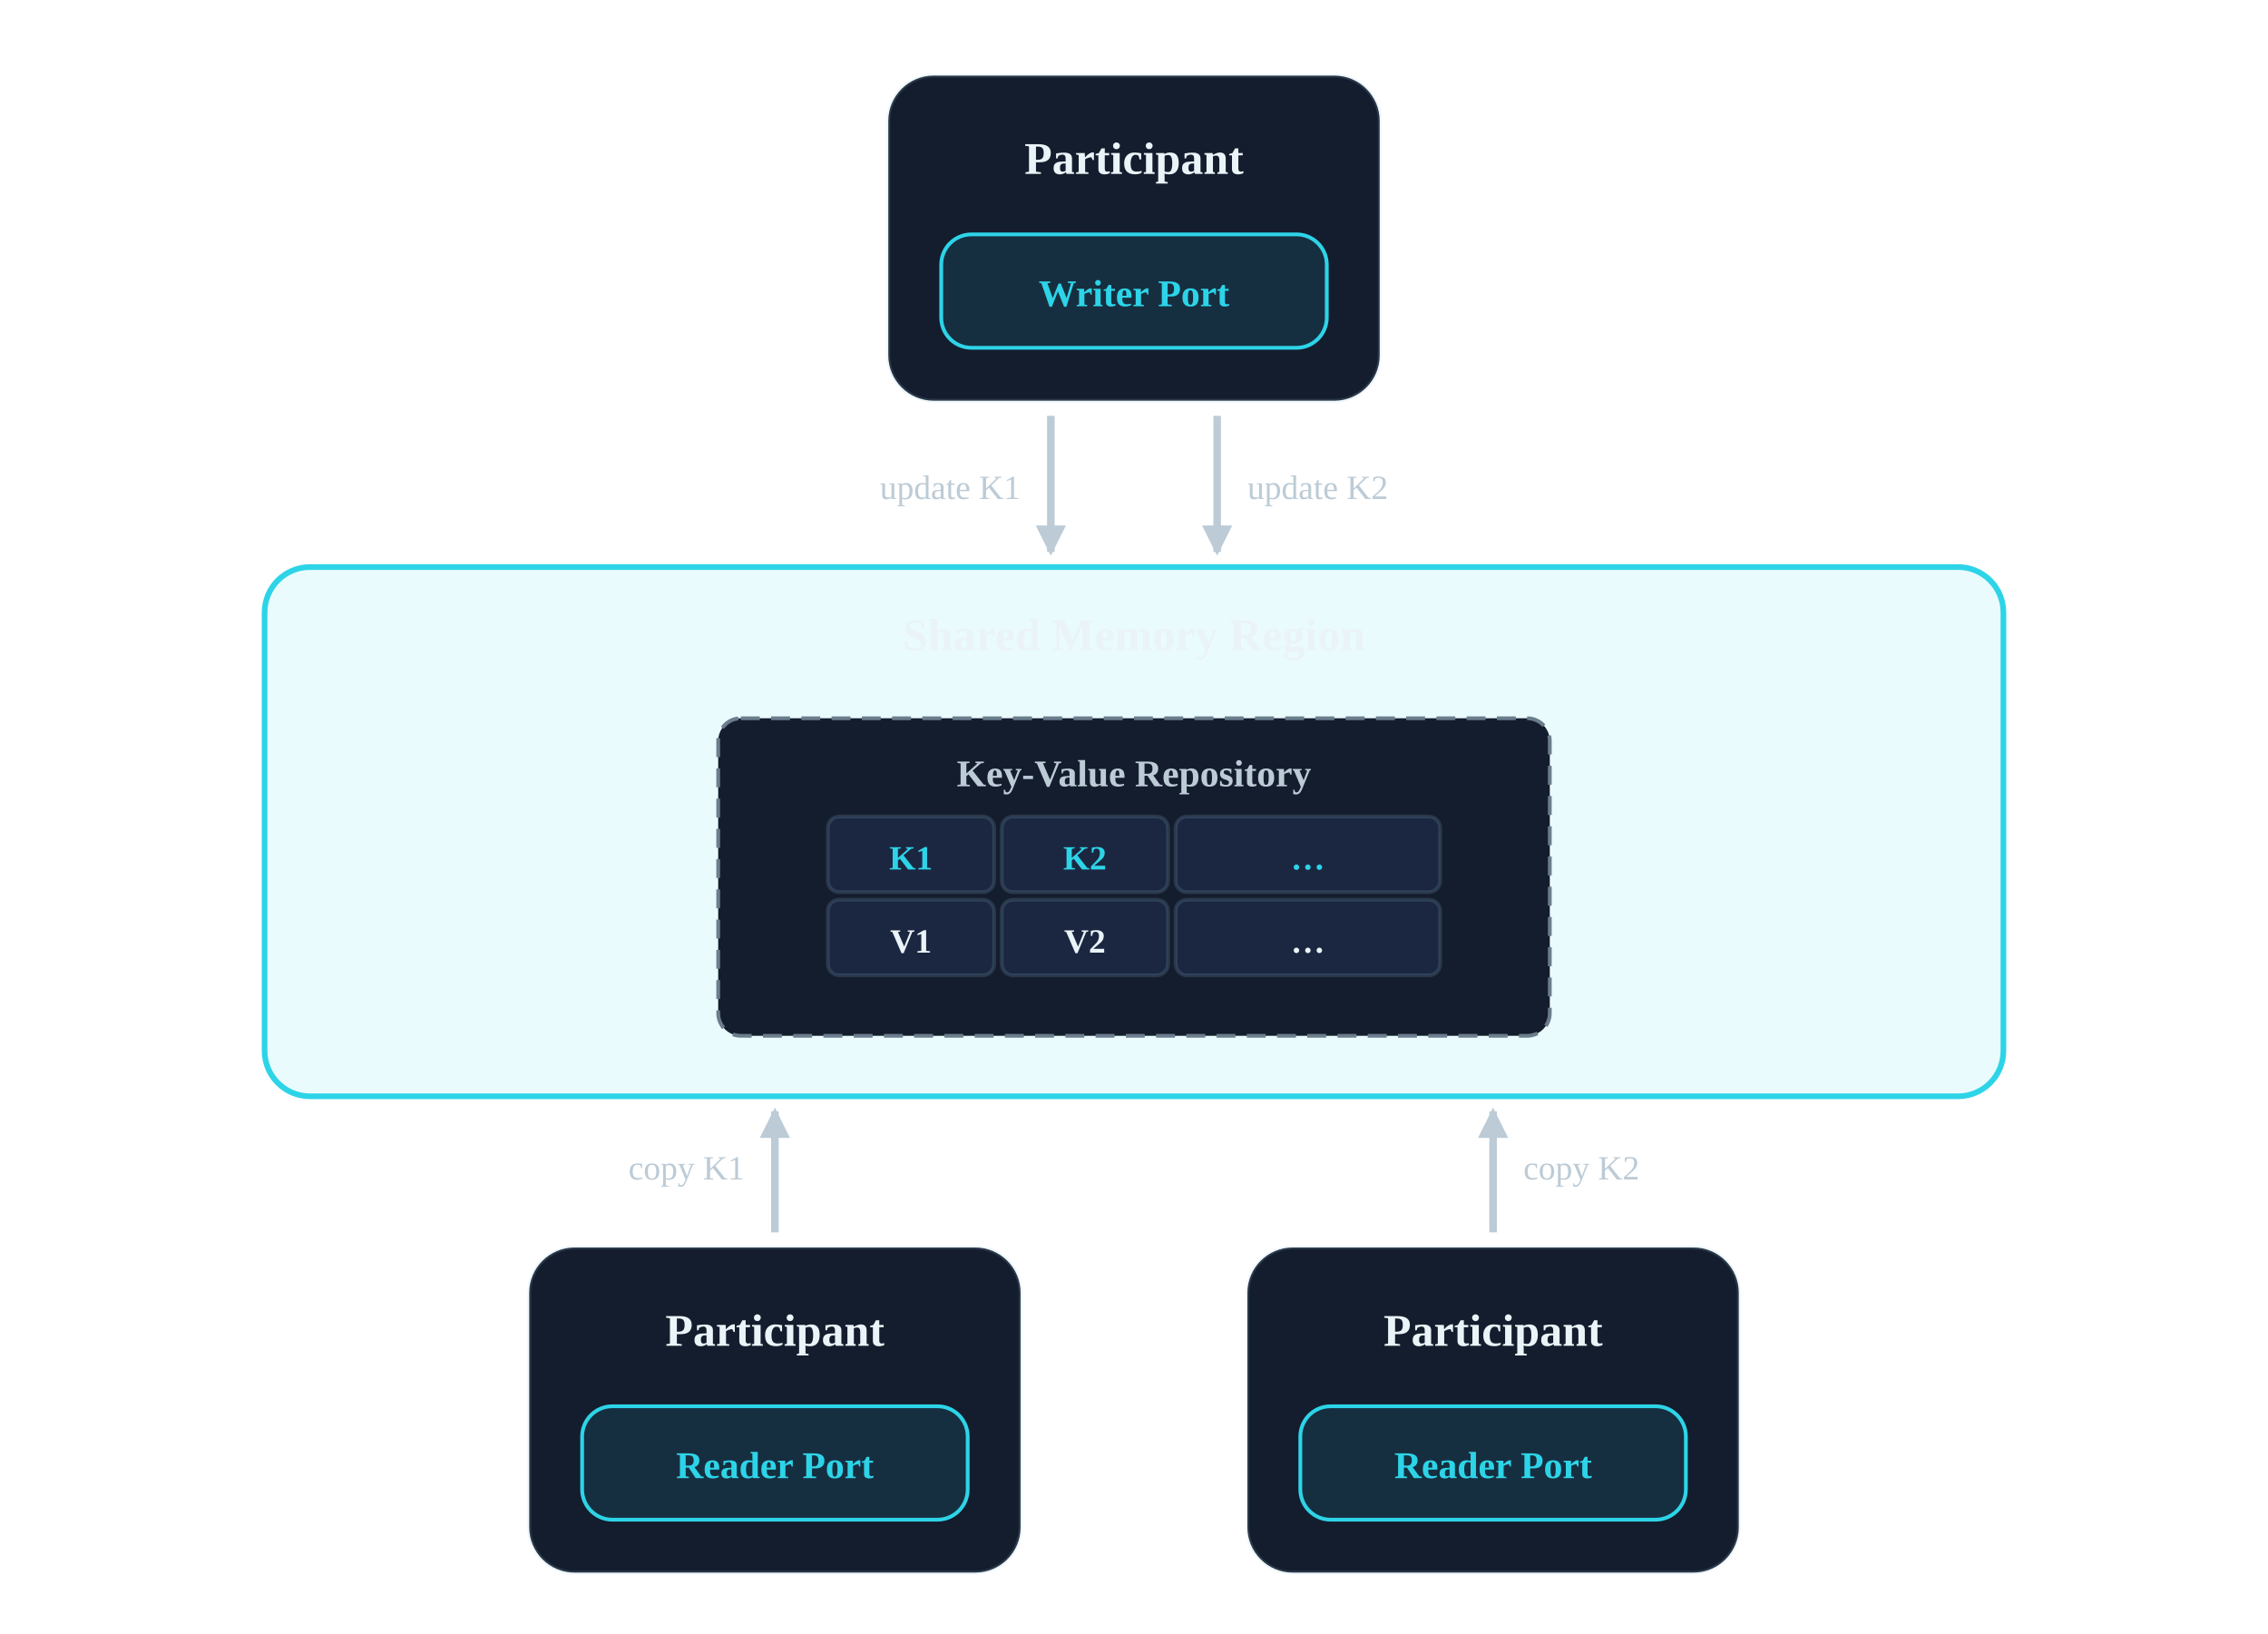
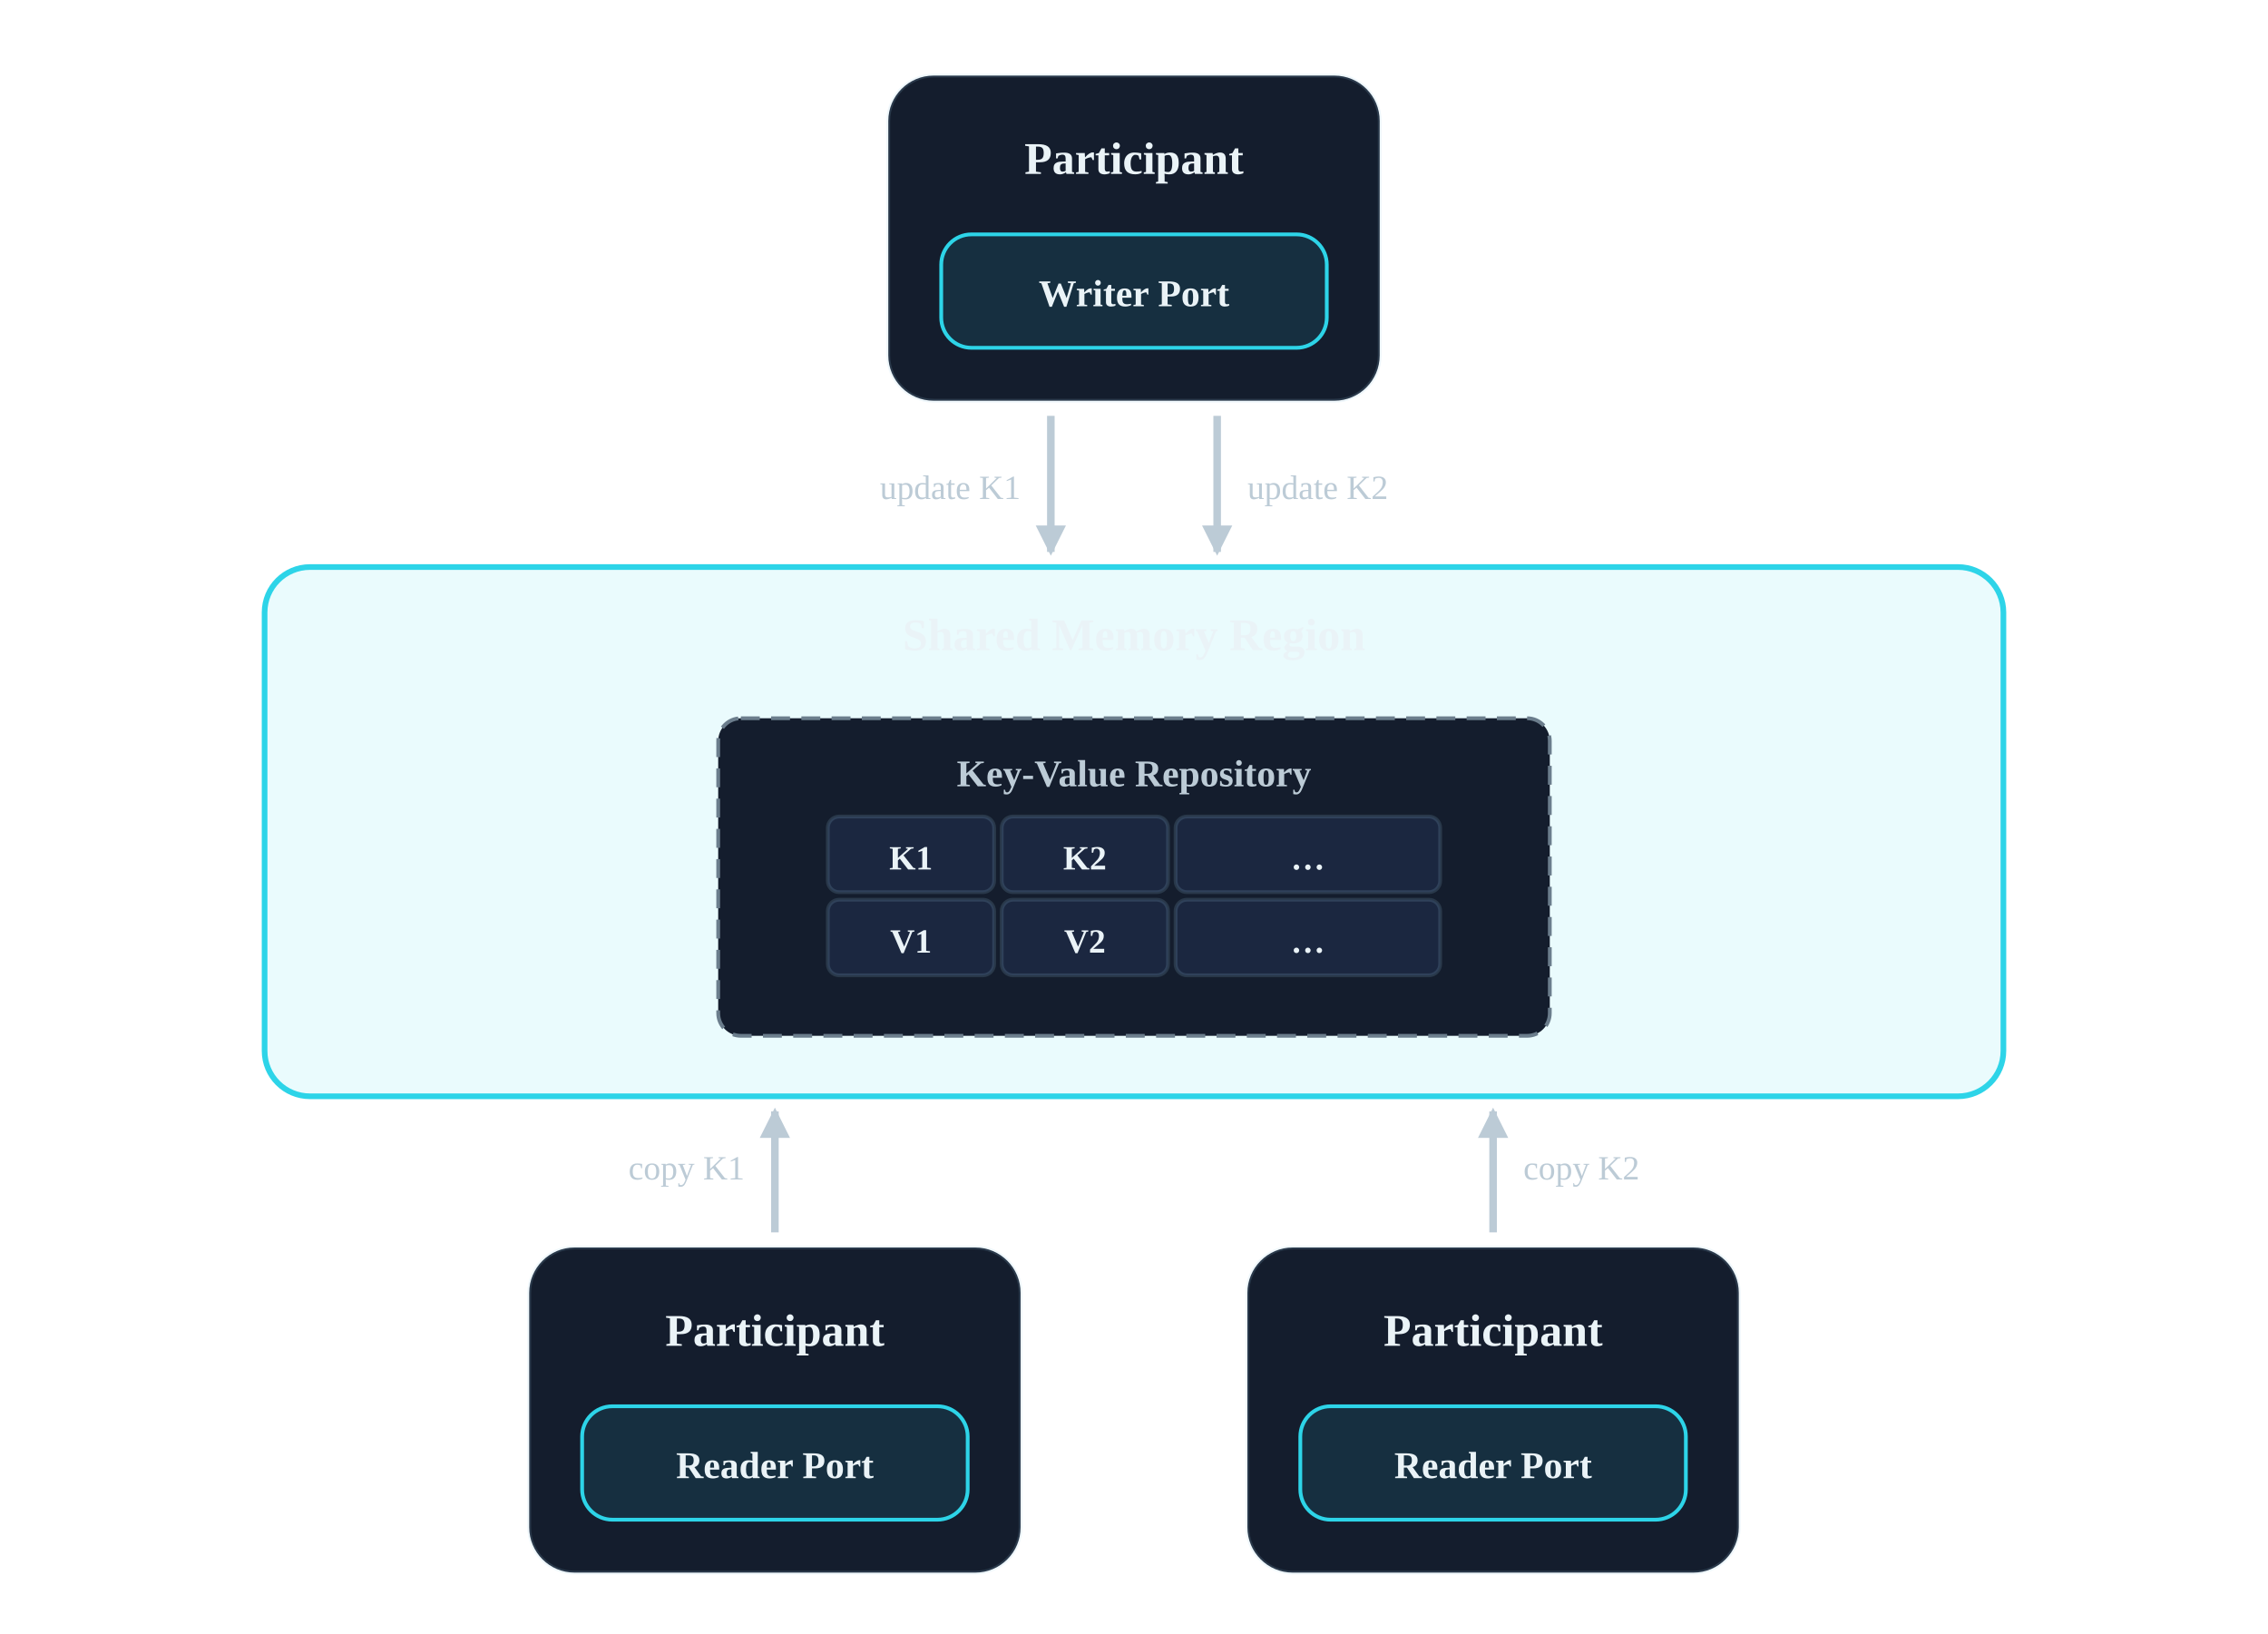
<svg xmlns="http://www.w3.org/2000/svg" viewBox="0 0 600 432" role="img" aria-label="Blackboard in shared memory">
  <style>
    .bb-box     { fill: var(--ix-surface, #141d2d); stroke: var(--ix-line, rgba(150,200,230,0.16)); stroke-width: 1; }
    .bb-port    { fill: rgba(45,212,232,0.10); stroke: var(--ix-ice, #2dd4e8); stroke-width: 1; }
    .bb-region  { fill: rgba(45,212,232,0.10); stroke: var(--ix-ice, #2dd4e8); stroke-width: 1.5; }
    .bb-seg     { fill: var(--ix-surface, #141d2d); stroke: var(--ix-muted-2, #6b7d8c); stroke-width: 1; stroke-dasharray: 5 3; }
    .bb-cell    { fill: var(--ix-surface-2, #1b2740); stroke: var(--ix-line, rgba(150,200,230,0.16)); stroke-width: 1; }
    .bb-title   { font-family: var(--font-stack, sans-serif); font-weight: 600; font-size: 12px; fill: var(--ix-text, #eaf3f7); }
-     .bb-port-t  { font-family: var(--font-stack--monospace, monospace); font-weight: 600; font-size: 10px; fill: var(--ix-ice, #2dd4e8); }
+     .bb-port-t  { font-family: var(--font-stack, sans-serif); font-weight: 600; font-size: 10px; fill: var(--ix-text, #eaf3f7); }
    .bb-region-t{ font-family: var(--font-stack, sans-serif); font-weight: 600; font-size: 12px; fill: var(--ix-text, #eaf3f7); }
    .bb-label   { font-family: var(--font-stack, sans-serif); font-weight: 600; font-size: 10px; fill: var(--ix-muted, #bccbd6); }
-     .bb-key     { font-family: var(--font-stack--monospace, monospace); font-weight: 600; font-size: 9px; fill: var(--ix-ice, #2dd4e8); }
-     .bb-val     { font-family: var(--font-stack--monospace, monospace); font-weight: 600; font-size: 9px; fill: var(--ix-text, #eaf3f7); }
+     .bb-key     { font-family: var(--font-stack, sans-serif); font-weight: 600; font-size: 9px; fill: var(--ix-text, #eaf3f7); }
+     .bb-val     { font-family: var(--font-stack, sans-serif); font-weight: 600; font-size: 9px; fill: var(--ix-text, #eaf3f7); }
    .bb-arrlbl  { font-family: var(--font-stack, sans-serif); font-size: 9px; fill: var(--ix-muted, #bccbd6); }
    .bb-flow    { stroke: var(--ix-muted, #bccbd6); stroke-width: 2; fill: none; }
  </style>
  <defs>
    <marker id="bbm-arrow" markerWidth="10" markerHeight="10" refX="8" refY="5" orient="auto" markerUnits="userSpaceOnUse" overflow="visible">
      <path d="M1,1 L9,5 L1,9 Z" fill="var(--ix-muted, #bccbd6)" />
    </marker>
  </defs>
  <rect class="bb-box" x="235" y="20" width="130" height="86" rx="12" />
  <text class="bb-title" x="300" y="46" text-anchor="middle">Participant</text>
  <rect class="bb-port" x="249" y="62" width="102" height="30" rx="8" />
  <text class="bb-port-t" x="300" y="81" text-anchor="middle">Writer Port</text>
  <line class="bb-flow" x1="278" y1="110" x2="278" y2="146" marker-end="url(#bbm-arrow)" />
  <line class="bb-flow" x1="322" y1="110" x2="322" y2="146" marker-end="url(#bbm-arrow)" />
  <text class="bb-arrlbl" x="270" y="132" text-anchor="end">update K1</text>
  <text class="bb-arrlbl" x="330" y="132" text-anchor="start">update K2</text>
  <rect class="bb-region" x="70" y="150" width="460" height="140" rx="12" />
  <text class="bb-region-t" x="300" y="172" text-anchor="middle">Shared Memory Region</text>
  <rect class="bb-seg" x="190" y="190" width="220" height="84" rx="6" />
  <text class="bb-label" x="300" y="208" text-anchor="middle">Key-Value Repository</text>
  <rect class="bb-cell" x="219" y="216" width="44" height="20" rx="3" />
  <rect class="bb-cell" x="265" y="216" width="44" height="20" rx="3" />
  <rect class="bb-cell" x="311" y="216" width="70" height="20" rx="3" />
  <text class="bb-key" x="241" y="230" text-anchor="middle">K1</text>
  <text class="bb-key" x="287" y="230" text-anchor="middle">K2</text>
  <text class="bb-key" x="346" y="230" text-anchor="middle">…</text>
  <rect class="bb-cell" x="219" y="238" width="44" height="20" rx="3" />
  <rect class="bb-cell" x="265" y="238" width="44" height="20" rx="3" />
  <rect class="bb-cell" x="311" y="238" width="70" height="20" rx="3" />
  <text class="bb-val" x="241" y="252" text-anchor="middle">V1</text>
  <text class="bb-val" x="287" y="252" text-anchor="middle">V2</text>
  <text class="bb-val" x="346" y="252" text-anchor="middle">…</text>
  <line class="bb-flow" x1="205" y1="326" x2="205" y2="294" marker-end="url(#bbm-arrow)" />
  <line class="bb-flow" x1="395" y1="326" x2="395" y2="294" marker-end="url(#bbm-arrow)" />
  <text class="bb-arrlbl" x="197" y="312" text-anchor="end">copy K1</text>
  <text class="bb-arrlbl" x="403" y="312" text-anchor="start">copy K2</text>
  <rect class="bb-box" x="140" y="330" width="130" height="86" rx="12" />
  <text class="bb-title" x="205" y="356" text-anchor="middle">Participant</text>
  <rect class="bb-port" x="154" y="372" width="102" height="30" rx="8" />
  <text class="bb-port-t" x="205" y="391" text-anchor="middle">Reader Port</text>
  <rect class="bb-box" x="330" y="330" width="130" height="86" rx="12" />
  <text class="bb-title" x="395" y="356" text-anchor="middle">Participant</text>
  <rect class="bb-port" x="344" y="372" width="102" height="30" rx="8" />
  <text class="bb-port-t" x="395" y="391" text-anchor="middle">Reader Port</text>
</svg>
